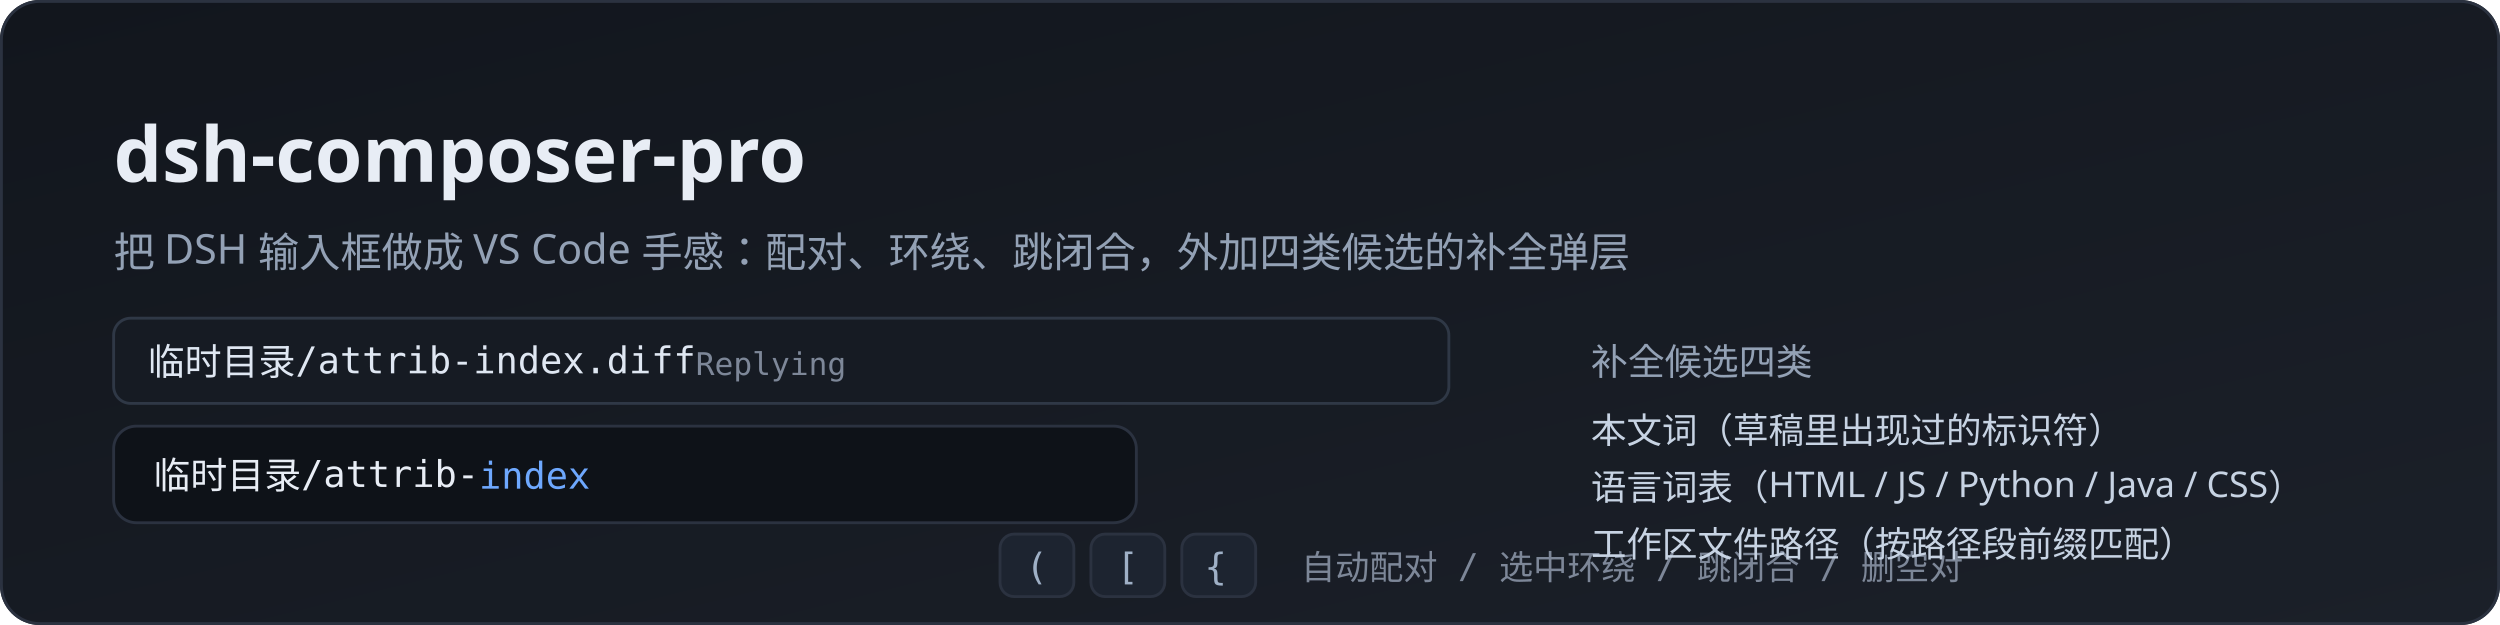
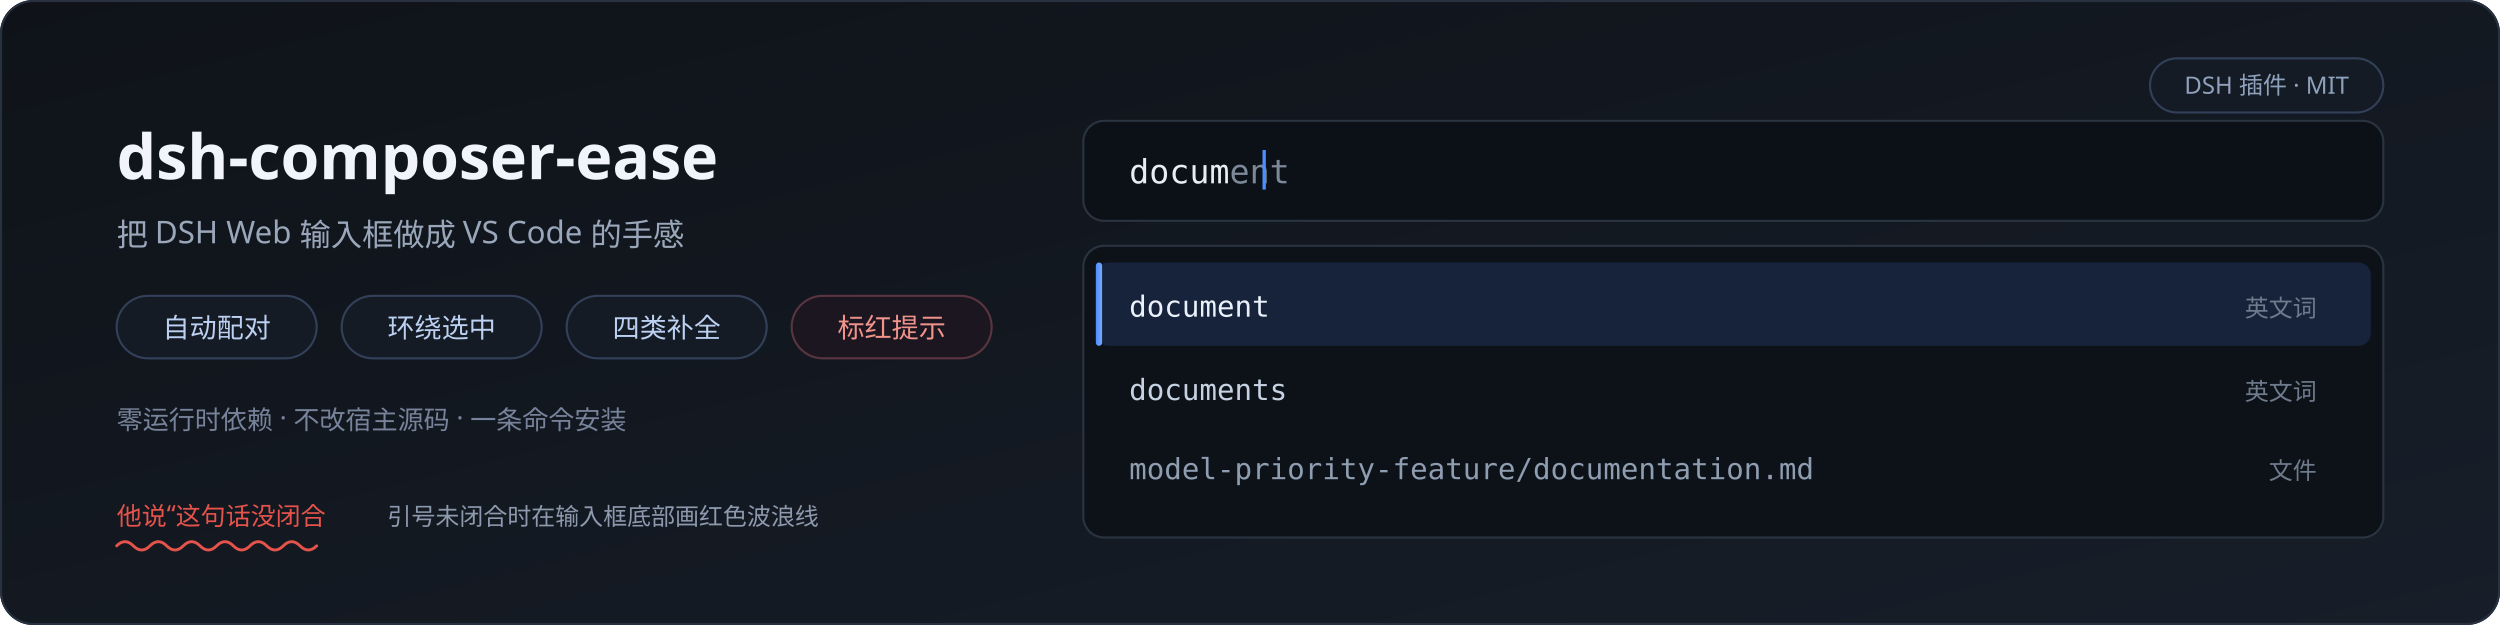
- <svg xmlns="http://www.w3.org/2000/svg" width="880" height="220" viewBox="0 0 880 220" role="img" aria-label="dsh-composer-pro：把 DSH 输入框做成 VS Code 手感">
+ <svg xmlns="http://www.w3.org/2000/svg" width="1200" height="300" viewBox="0 0 1200 300" role="img" aria-label="dsh-composer-ease：把 DSH 输入框做成 VS Code 的手感">
  <defs>
    <linearGradient id="bg" x1="0" y1="0" x2="1" y2="1">
-       <stop offset="0" stop-color="#12161d" />
-       <stop offset="1" stop-color="#1b2029" />
+       <stop offset="0" stop-color="#0f1319" />
+       <stop offset="1" stop-color="#171e29" />
+     </linearGradient>
+     <linearGradient id="accent" x1="0" y1="0" x2="1" y2="0">
+       <stop offset="0" stop-color="#4c8dff" />
+       <stop offset="1" stop-color="#7aa8ff" />
    </linearGradient>
  </defs>
-   <rect width="880" height="220" rx="14" fill="url(#bg)" />
-   <rect x="0.5" y="0.5" width="879" height="219" rx="13.5" fill="none" stroke="#2b3240" />
-   <text x="40" y="64" font-family="Segoe UI, Microsoft YaHei UI, sans-serif" font-size="27" font-weight="600" fill="#e8edf5">dsh-composer-pro</text>
-   <text x="40" y="94" font-family="Segoe UI, Microsoft YaHei UI, sans-serif" font-size="14.5" fill="#93a1b5">把 DSH 输入框做成 VS Code 手感：配对、环绕、跳闭合，外加四类候选的补全弹层</text>
-   <g font-family="ui-monospace, Consolas, monospace" font-size="13">
-     <rect x="40" y="150" width="360" height="34" rx="8" fill="#0e1218" stroke="#2b3240" />
-     <text x="54" y="172" fill="#e8edf5">临时目录/attrib-<tspan fill="#6ea8fe">index</tspan>
+   <rect width="1200" height="300" rx="16" fill="url(#bg)" />
+   <rect x="0.5" y="0.5" width="1199" height="299" rx="15.5" fill="none" stroke="#273140" />
+   <g font-family="Segoe UI, Microsoft YaHei UI, system-ui, sans-serif" font-size="11.5" font-weight="500">
+     <rect x="1032" y="28" width="112" height="26" rx="13" fill="#141b24" stroke="#33405a" />
+     <text x="1088" y="45" text-anchor="middle" fill="#8fa1bd">DSH 插件 · MIT</text>
+   </g>
+   <text x="56" y="86" font-family="Segoe UI, Microsoft YaHei UI, system-ui, sans-serif" font-size="30" font-weight="700" fill="#f1f5fb">dsh-composer-ease</text>
+   <text x="56" y="118" font-family="Segoe UI, Microsoft YaHei UI, system-ui, sans-serif" font-size="15" fill="#9aa7ba">把 DSH Web 输入框做成 VS Code 的手感</text>
+   <g font-family="Segoe UI, Microsoft YaHei UI, system-ui, sans-serif" font-size="13" font-weight="500">
+     <rect x="56" y="142" width="96" height="30" rx="15" fill="#141b24" stroke="#33405a" />
+     <text x="104" y="162" text-anchor="middle" fill="#bcd0f2">自动配对</text>
+     <rect x="164" y="142" width="96" height="30" rx="15" fill="#141b24" stroke="#33405a" />
+     <text x="212" y="162" text-anchor="middle" fill="#bcd0f2">环绕选中</text>
+     <rect x="272" y="142" width="96" height="30" rx="15" fill="#141b24" stroke="#33405a" />
+     <text x="320" y="162" text-anchor="middle" fill="#bcd0f2">四类补全</text>
+     <rect x="380" y="142" width="96" height="30" rx="15" fill="#1c1620" stroke="#5a3540" />
+     <text x="428" y="162" text-anchor="middle" fill="#f0938b">标红提示</text>
+   </g>
+   <text x="56" y="206" font-family="Segoe UI, Microsoft YaHei UI, system-ui, sans-serif" font-size="12.5" fill="#77839a">零运行时依赖 · 不改宿主源码 · 一条命令安装</text>
+   <g font-family="ui-monospace, Consolas, monospace">
+     <rect x="520" y="58" width="624" height="48" rx="10" fill="#0c1117" stroke="#2a3441" />
+     <text x="542" y="88" font-size="16" fill="#e8edf5">docum<tspan fill="#7d8899">ent</tspan>
    </text>
-     <rect x="40" y="112" width="470" height="30" rx="6" fill="#161b23" stroke="#2f3846" />
-     <text x="52" y="132" fill="#dfe7f2">临时目录/attrib-index.diff<tspan fill="#7d8798" font-size="11">  Replying</tspan>
-     </text>
-     <rect x="352" y="188" width="26" height="22" rx="5" fill="#1d2430" stroke="#2b3240" />
-     <text x="361" y="204" fill="#9fb0c6">(</text>
-     <rect x="384" y="188" width="26" height="22" rx="5" fill="#1d2430" stroke="#2b3240" />
-     <text x="393" y="204" fill="#9fb0c6">[</text>
-     <rect x="416" y="188" width="26" height="22" rx="5" fill="#1d2430" stroke="#2b3240" />
-     <text x="424" y="204" fill="#9fb0c6">{</text>
-     <text x="458" y="204" fill="#7d8798" font-size="12">自动配对 / 选中环绕 / 跳闭合 / 删空对</text>
+     <rect x="606" y="72" width="1.6" height="19" fill="#4c8dff" />
+     <rect x="520" y="118" width="624" height="140" rx="10" fill="#0d1219" stroke="#2a3441" />
+     <rect x="526" y="126" width="612" height="40" rx="6" fill="#16233a" />
+     <rect x="526" y="126" width="3" height="40" rx="1.5" fill="url(#accent)" />
+     <text x="542" y="152" font-size="14" fill="#eaf1fb">document</text>
+     <text x="1112" y="152" font-size="11.5" fill="#6f7b8d" text-anchor="end" font-family="Segoe UI, Microsoft YaHei UI, sans-serif">英文词</text>
+     <text x="542" y="192" font-size="14" fill="#c6d2e2">documents</text>
+     <text x="1112" y="192" font-size="11.5" fill="#6f7b8d" text-anchor="end" font-family="Segoe UI, Microsoft YaHei UI, sans-serif">英文词</text>
+     <text x="542" y="230" font-size="14" fill="#8f9db1">model-priority-feature/documentation.md</text>
+     <text x="1112" y="230" font-size="11.5" fill="#6f7b8d" text-anchor="end" font-family="Segoe UI, Microsoft YaHei UI, sans-serif">文件</text>
  </g>
-   <text x="560" y="132" font-family="Segoe UI, Microsoft YaHei UI, sans-serif" font-size="13" fill="#93a1b5">补全候选四类</text>
-   <g font-family="Segoe UI, Microsoft YaHei UI, sans-serif" font-size="12.5" fill="#c7d3e3">
-     <text x="560" y="156">本文词（草稿里出现过的标识符）</text>
-     <text x="560" y="176">语言词表（HTML / JS / Python / Java / CSS）</text>
-     <text x="560" y="196">工作区文件路径（按路径段前缀匹配）</text>
+   <g font-family="Segoe UI, Microsoft YaHei UI, sans-serif" font-size="12" fill="#e5534b">
+     <text x="56" y="252">他说“这句话没闭合</text>
+     <path d="M56 262 q4 -4 8 0 t8 0 t8 0 t8 0 t8 0 t8 0 t8 0 t8 0 t8 0 t8 0 t8 0 t8 0" fill="none" stroke="#e5534b" stroke-width="1.4" stroke-linecap="round" />
+     <text x="186" y="252" font-size="11.5" fill="#8d99ad">引号未闭合时在输入框底部画红色波浪线</text>
  </g>
</svg>
